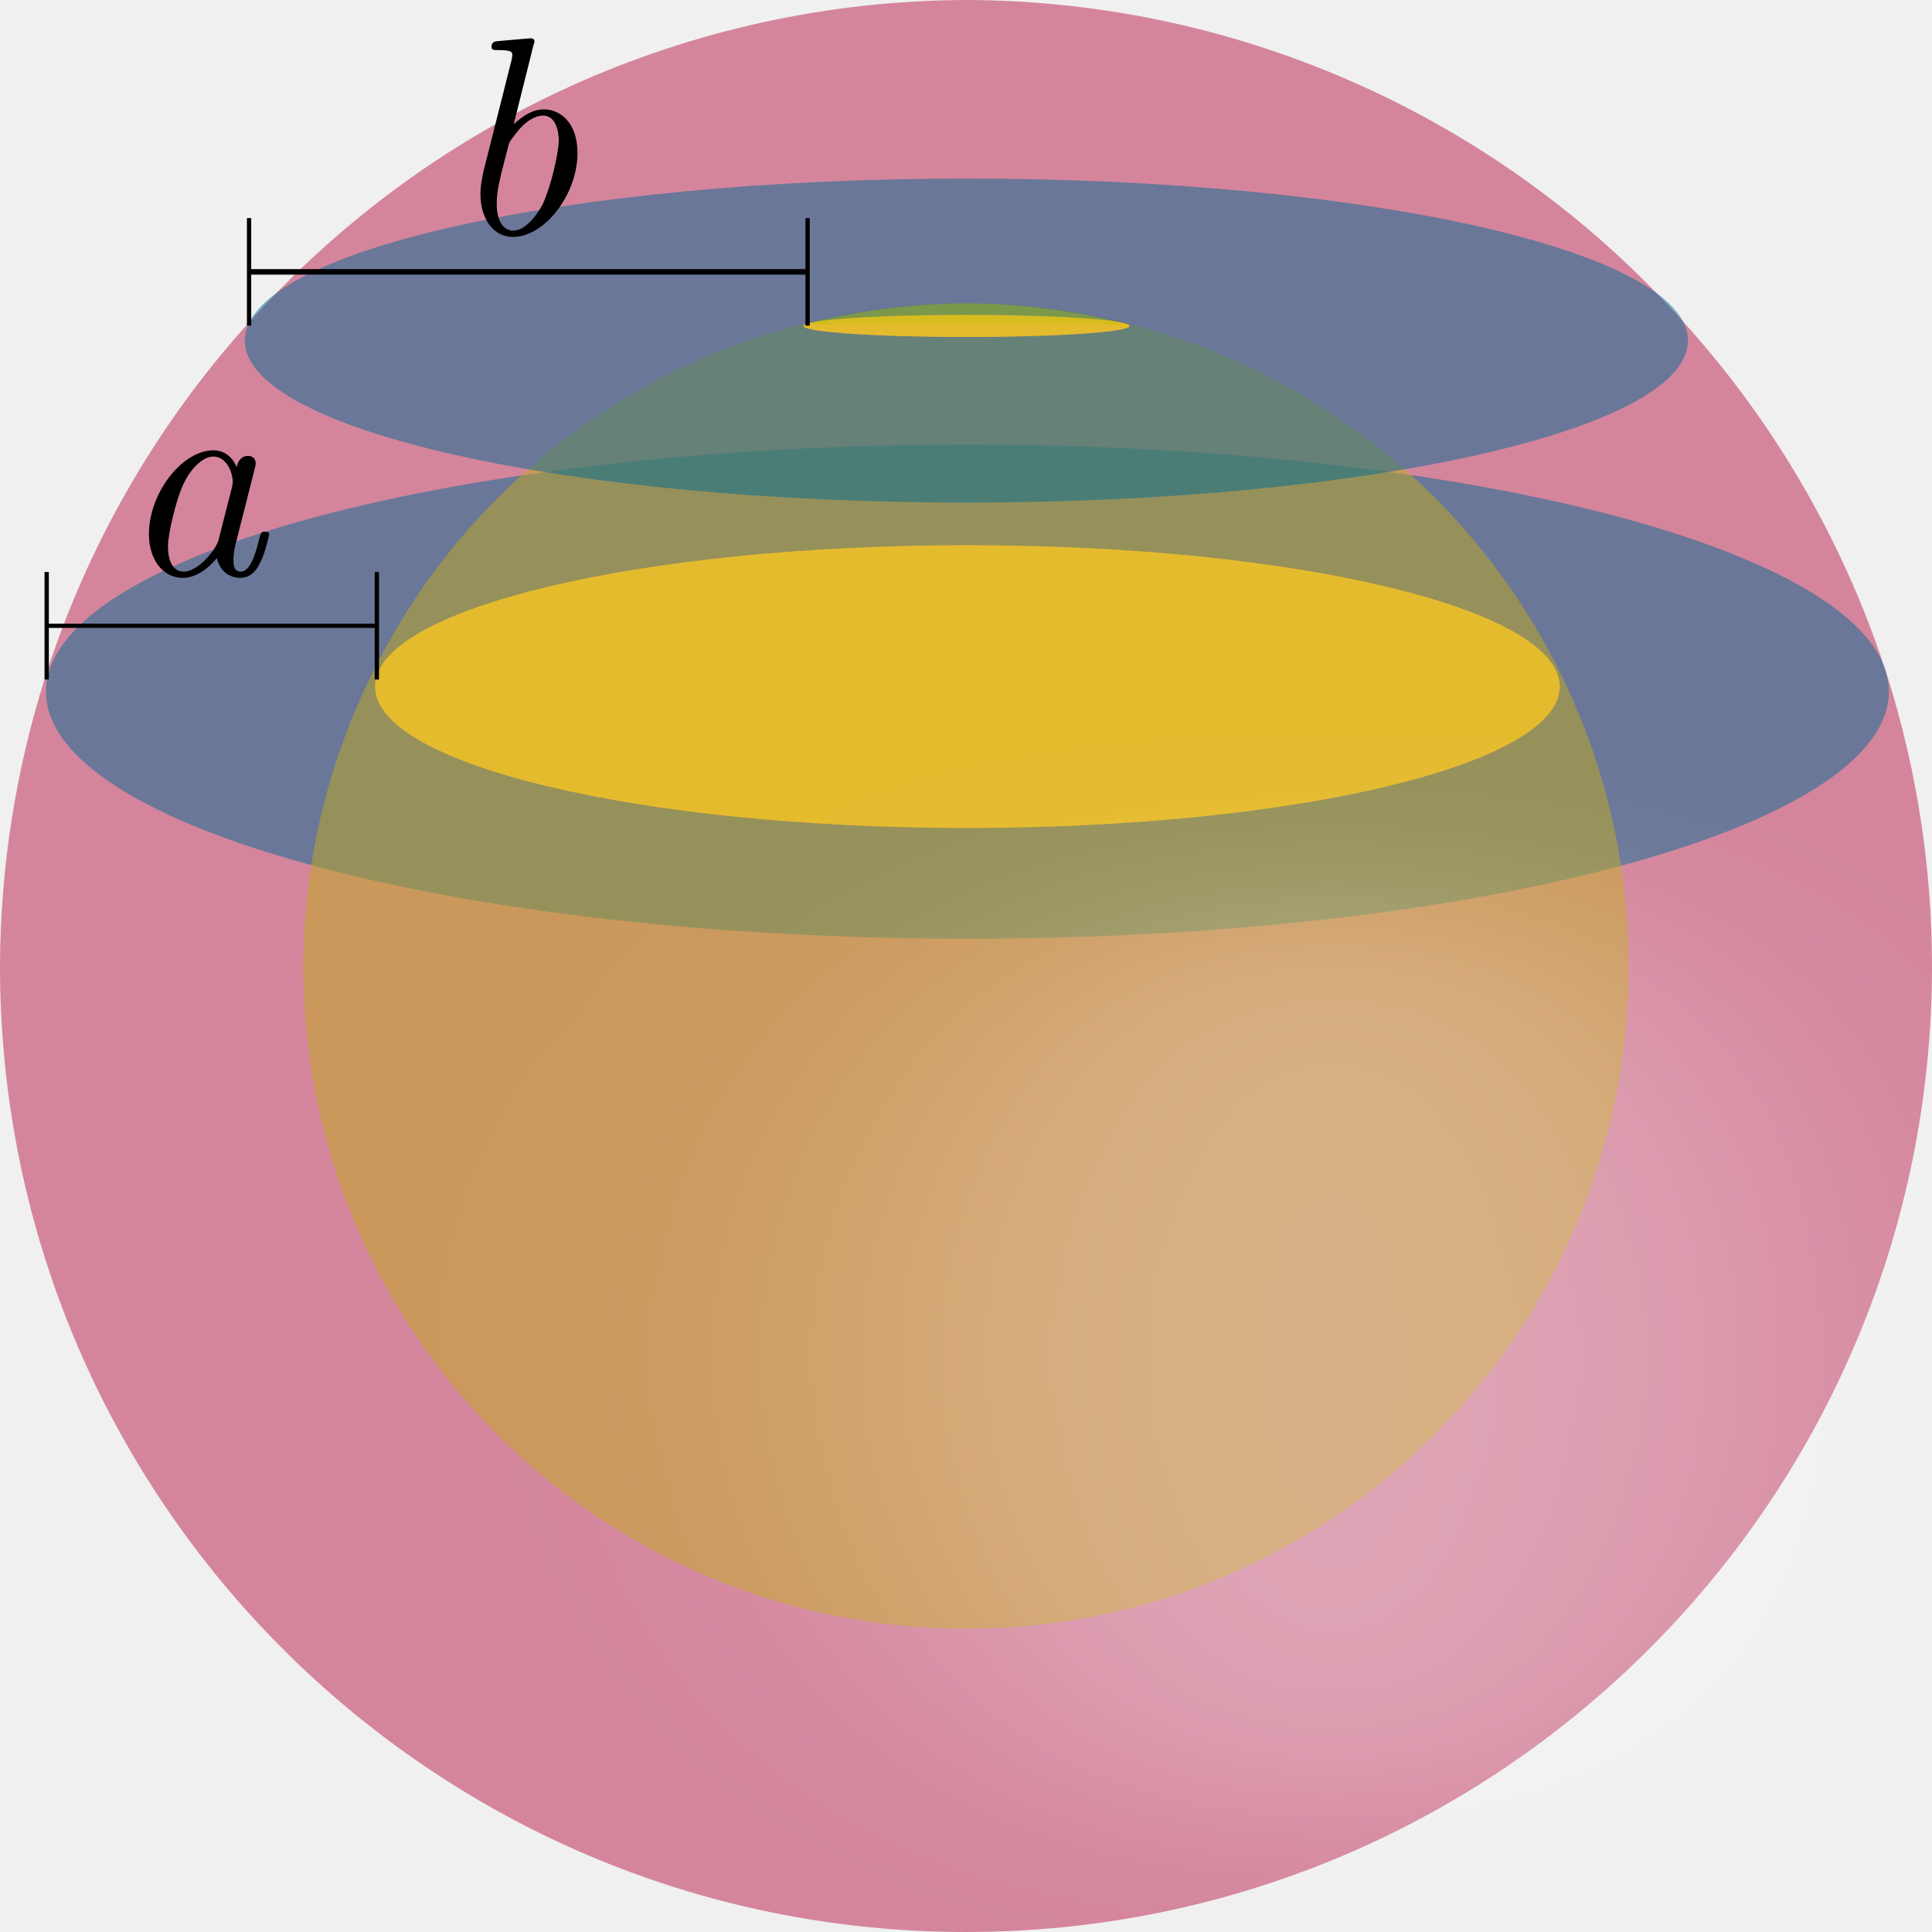
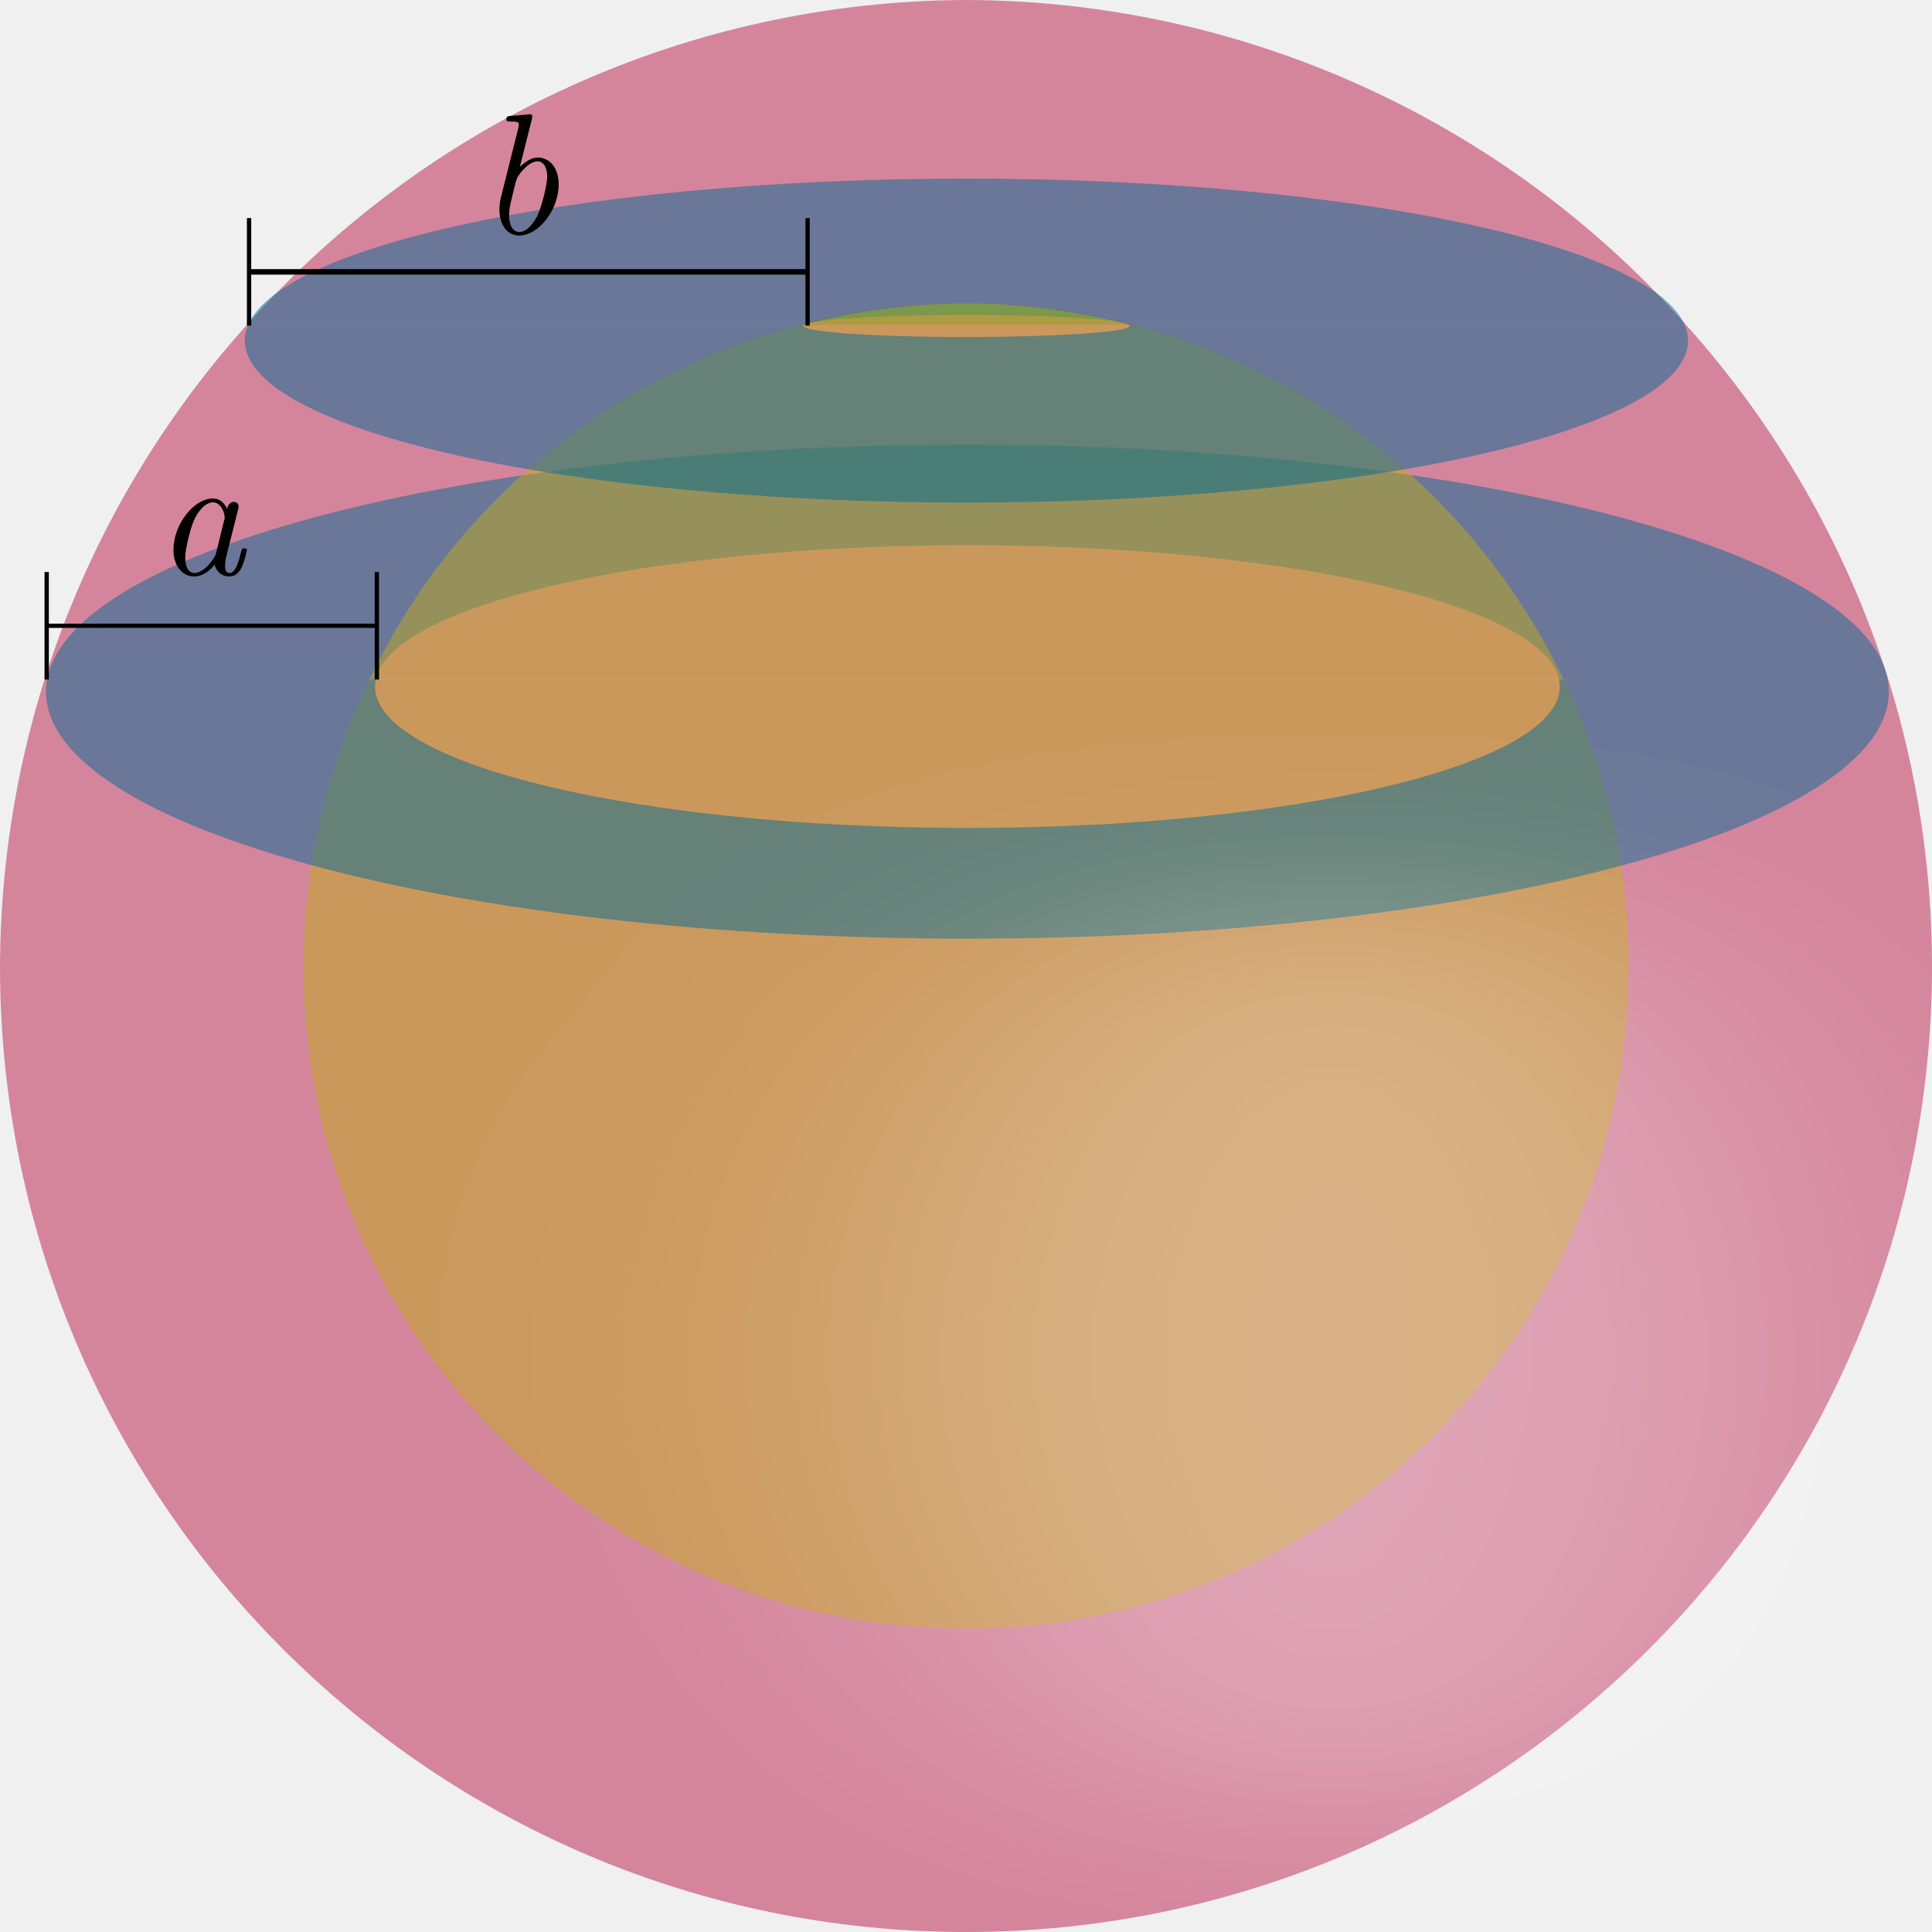
<svg xmlns="http://www.w3.org/2000/svg" width="87.1mm" height="87.1mm" viewBox="0 0 87.1 87.1" version="1.1" id="svg1">
  <defs id="defs1">
    <filter style="color-interpolation-filters:sRGB" id="filter7" x="-0.677" y="-0.191" width="2.354" height="1.382">
      <feGaussianBlur stdDeviation="4.647" id="feGaussianBlur7" />
    </filter>
  </defs>
  <g id="layer1" transform="translate(-74.94633,-65.83112)">
    <path id="rect6" style="fill:#b71a49;fill-opacity:0.502;stroke:none;stroke-width:4.378" d="m 86.075,-80.477 a 43.55,43.55 0 0 1 -9.124,-15.991 h 83.13 a 43.55,43.55 0 0 1 -9.123,15.991 z" transform="scale(1,-1)" />
    <path id="rect4" style="fill:#b71a49;fill-opacity:0.502;stroke:none;stroke-width:4.338" d="m 76.951,-96.468 a 43.55,43.55 0 0 1 -2.005,-12.913 43.55,43.55 0 0 1 43.55,-43.55 43.55,43.55 0 0 1 43.55,43.55 43.55,43.55 0 0 1 -1.965,12.913 z" transform="scale(1,-1)" />
+     <path id="rect5" style="fill:#c1ab1c;fill-opacity:0.502;stroke:none;stroke-width:4.603" d="m 91.593,-96.468 a 29.877,29.877 0 0 1 -2.974,-12.913 29.877,29.877 0 0 1 29.877,-29.877 29.877,29.877 0 0 1 29.877,29.877 29.877,29.877 0 0 1 -2.938,12.913 z" transform="scale(1,-1)" />
    <path id="ellipse5" style="fill:#006b94;fill-opacity:0.502;stroke:none;stroke-width:2.639" d="M 118.56,85.875 A 41.54,11.138 0 0 0 77.02,97.013 41.54,11.138 0 0 0 118.56,108.15 41.54,11.138 0 0 0 160.099,97.013 41.54,11.138 0 0 0 118.56,85.875 Z m 0,4.537 a 26.705,6.373 0 0 1 26.705,6.372 26.705,6.373 0 0 1 -26.705,6.373 26.705,6.373 0 0 1 -26.705,-6.373 26.705,6.373 0 0 1 26.705,-6.372 z" />
-     <path id="rect5" style="fill:#c1ab1c;fill-opacity:0.502;stroke:none;stroke-width:4.603" d="m 91.593,-96.468 a 29.877,29.877 0 0 1 -2.974,-12.913 29.877,29.877 0 0 1 29.877,-29.877 29.877,29.877 0 0 1 29.877,29.877 29.877,29.877 0 0 1 -2.938,12.913 z" transform="scale(1,-1)" />
    <path id="rect2" style="fill:#c1ab1c;fill-opacity:0.502;stroke:none;stroke-width:3.665" d="M 118.496,79.504 A 29.877,29.877 0 0 0 91.593,96.468 H 145.435 A 29.877,29.877 0 0 0 118.496,79.504 Z" />
-     <ellipse style="fill:#ffdd00;fill-opacity:0.502;stroke:none;stroke-width:1.6" id="circle2" cx="118.559" cy="96.784" rx="26.705" ry="6.373" />
    <path id="path6" style="fill:#b71a49;fill-opacity:0.502;stroke:none;stroke-width:3.665" d="M 118.496,65.831 A 43.55,43.55 0 0 0 86.075,80.477 H 150.958 A 43.55,43.55 0 0 0 118.496,65.831 Z" />
    <path id="ellipse5-2" style="fill:#006b94;fill-opacity:0.502;stroke:none;stroke-width:1.891" d="m 118.516,73.882 c -17.967,-4.4e-5 -32.532,3.27 -32.532,7.304 -5.9e-5,4.034 14.565,7.303 32.532,7.303 17.967,-7e-6 32.531,-3.27 32.531,-7.303 6e-5,-4.034 -14.565,-7.304 -32.531,-7.304 z m 0,6.146 a 7.352,0.498 0 0 1 7.351,0.498 7.352,0.498 0 0 1 -7.351,0.498 7.352,0.498 0 0 1 -7.351,-0.498 7.352,0.498 0 0 1 7.351,-0.498 z" />
    <ellipse style="mix-blend-mode:normal;fill:#ffffff;fill-opacity:0.259;stroke:none;stroke-width:3.665;filter:url(#filter7)" id="path7" cx="119.955" cy="111.495" rx="8.236" ry="29.228" transform="matrix(2.499233,0,0,0.7384138,-164.7565,44.6524)" />
    <path id="path8" style="fill:#94c11c;fill-opacity:0.502;stroke:none;stroke-width:3.665" d="m 118.496,79.504 a 29.877,29.877 0 0 0 -7.393,0.974 h 14.818 a 29.877,29.877 0 0 0 -7.425,-0.974 z" />
-     <ellipse style="fill:#ffdd00;fill-opacity:0.502;stroke:none;stroke-width:0.235" id="circle2-8" cx="118.516" cy="80.525" rx="7.352" ry="0.498" />
-     <text xml:space="preserve" style="font-size:12.7px;line-height:1.25;font-family:Calibri;-inkscape-font-specification:Calibri;letter-spacing:0px;word-spacing:0px;stroke-width:0.265" x="95.154" y="76.37" id="text1158">
-       <tspan id="tspan1156" style="font-style:italic;font-variant:normal;font-weight:normal;font-stretch:normal;font-family:'Latin Modern Roman';-inkscape-font-specification:'Latin Modern Roman,  Italic';stroke-width:0.265" x="95.154" y="76.37">b</tspan>
+     <text xml:space="preserve" style="font-size:7.761px;line-height:1.25;font-family:Calibri;-inkscape-font-specification:Calibri;letter-spacing:0px;word-spacing:0px;stroke-width:0.265" x="96.572" y="76.37" id="text1158">
+       <tspan id="tspan1156" style="font-style:italic;font-variant:normal;font-weight:normal;font-stretch:normal;font-size:7.761px;font-family:'Latin Modern Roman';-inkscape-font-specification:'Latin Modern Roman,  Italic';stroke-width:0.265" x="96.572" y="76.37">b</tspan>
    </text>
    <path style="fill:none;stroke:#000000;stroke-width:0.194px;stroke-linecap:butt;stroke-linejoin:miter;stroke-opacity:1" d="M 111.355,80.512 V 75.664" id="path1030-5" />
    <path style="fill:none;stroke:#000000;stroke-width:0.194px;stroke-linecap:butt;stroke-linejoin:miter;stroke-opacity:1" d="M 86.175,80.512 V 75.664" id="path1030-5-1" />
    <path style="fill:none;stroke:#000000;stroke-width:0.248px;stroke-linecap:butt;stroke-linejoin:miter;stroke-opacity:1" d="M 86.221,78.088 H 111.377" id="path1212" />
    <path style="fill:none;stroke:#000000;stroke-width:0.194px;stroke-linecap:butt;stroke-linejoin:miter;stroke-opacity:1" d="M 91.936,96.467 V 91.619" id="path1030-5-4" />
    <path style="fill:none;stroke:#000000;stroke-width:0.194px;stroke-linecap:butt;stroke-linejoin:miter;stroke-opacity:1" d="M 77.051,96.467 V 91.619" id="path1030-5-1-3" />
    <path style="fill:none;stroke:#000000;stroke-width:0.191px;stroke-linecap:butt;stroke-linejoin:miter;stroke-opacity:1" d="M 77.03,94.043 H 91.958" id="path1212-5" />
-     <text xml:space="preserve" style="font-size:12.7px;line-height:1.25;font-family:Calibri;-inkscape-font-specification:Calibri;letter-spacing:0px;word-spacing:0px;stroke-width:0.265" x="80.411" y="91.742" id="text1154">
-       <tspan id="tspan1152" style="font-style:italic;font-variant:normal;font-weight:normal;font-stretch:normal;font-family:'Latin Modern Roman';-inkscape-font-specification:'Latin Modern Roman,  Italic';stroke-width:0.265" x="80.411" y="91.742">a</tspan>
+     <text xml:space="preserve" style="font-size:7.761px;line-height:1.25;font-family:Calibri;-inkscape-font-specification:Calibri;letter-spacing:0px;word-spacing:0px;stroke-width:0.265" x="81.999" y="91.742" id="text1154">
+       <tspan id="tspan1152" style="font-style:italic;font-variant:normal;font-weight:normal;font-stretch:normal;font-size:7.761px;font-family:'Latin Modern Roman';-inkscape-font-specification:'Latin Modern Roman,  Italic';stroke-width:0.265" x="81.999" y="91.742">a</tspan>
    </text>
  </g>
</svg>
